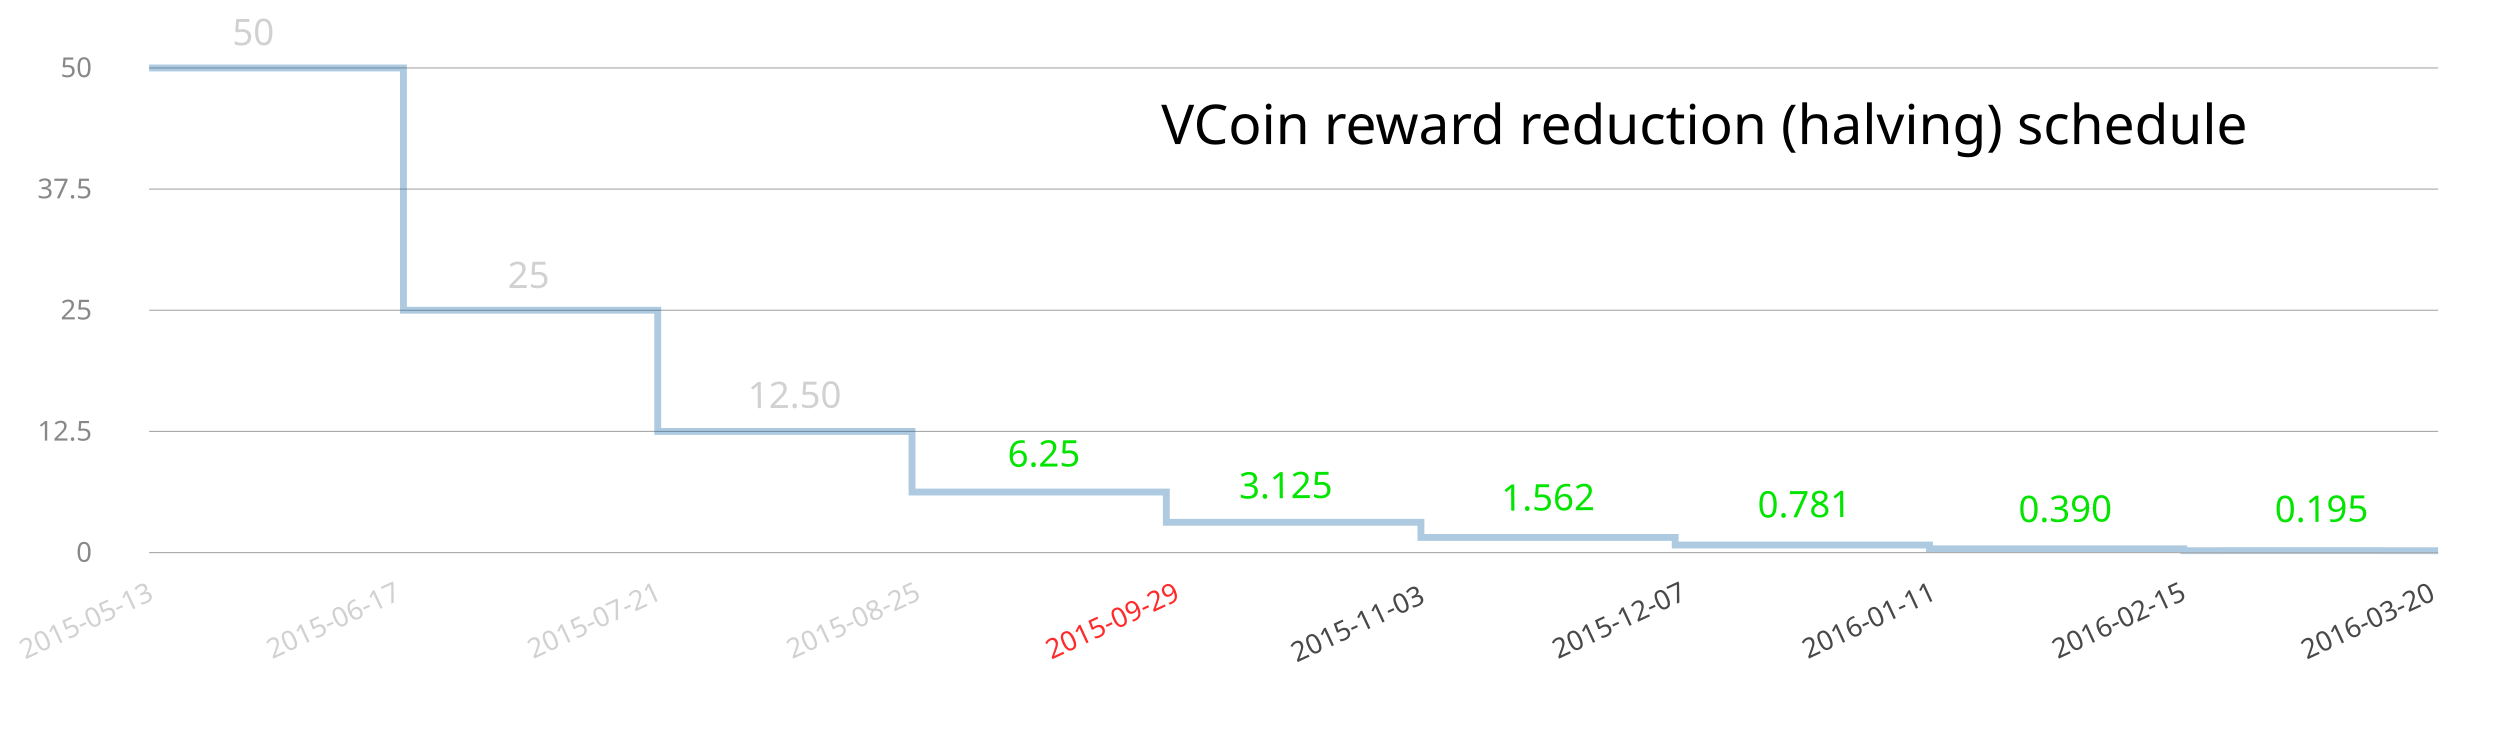
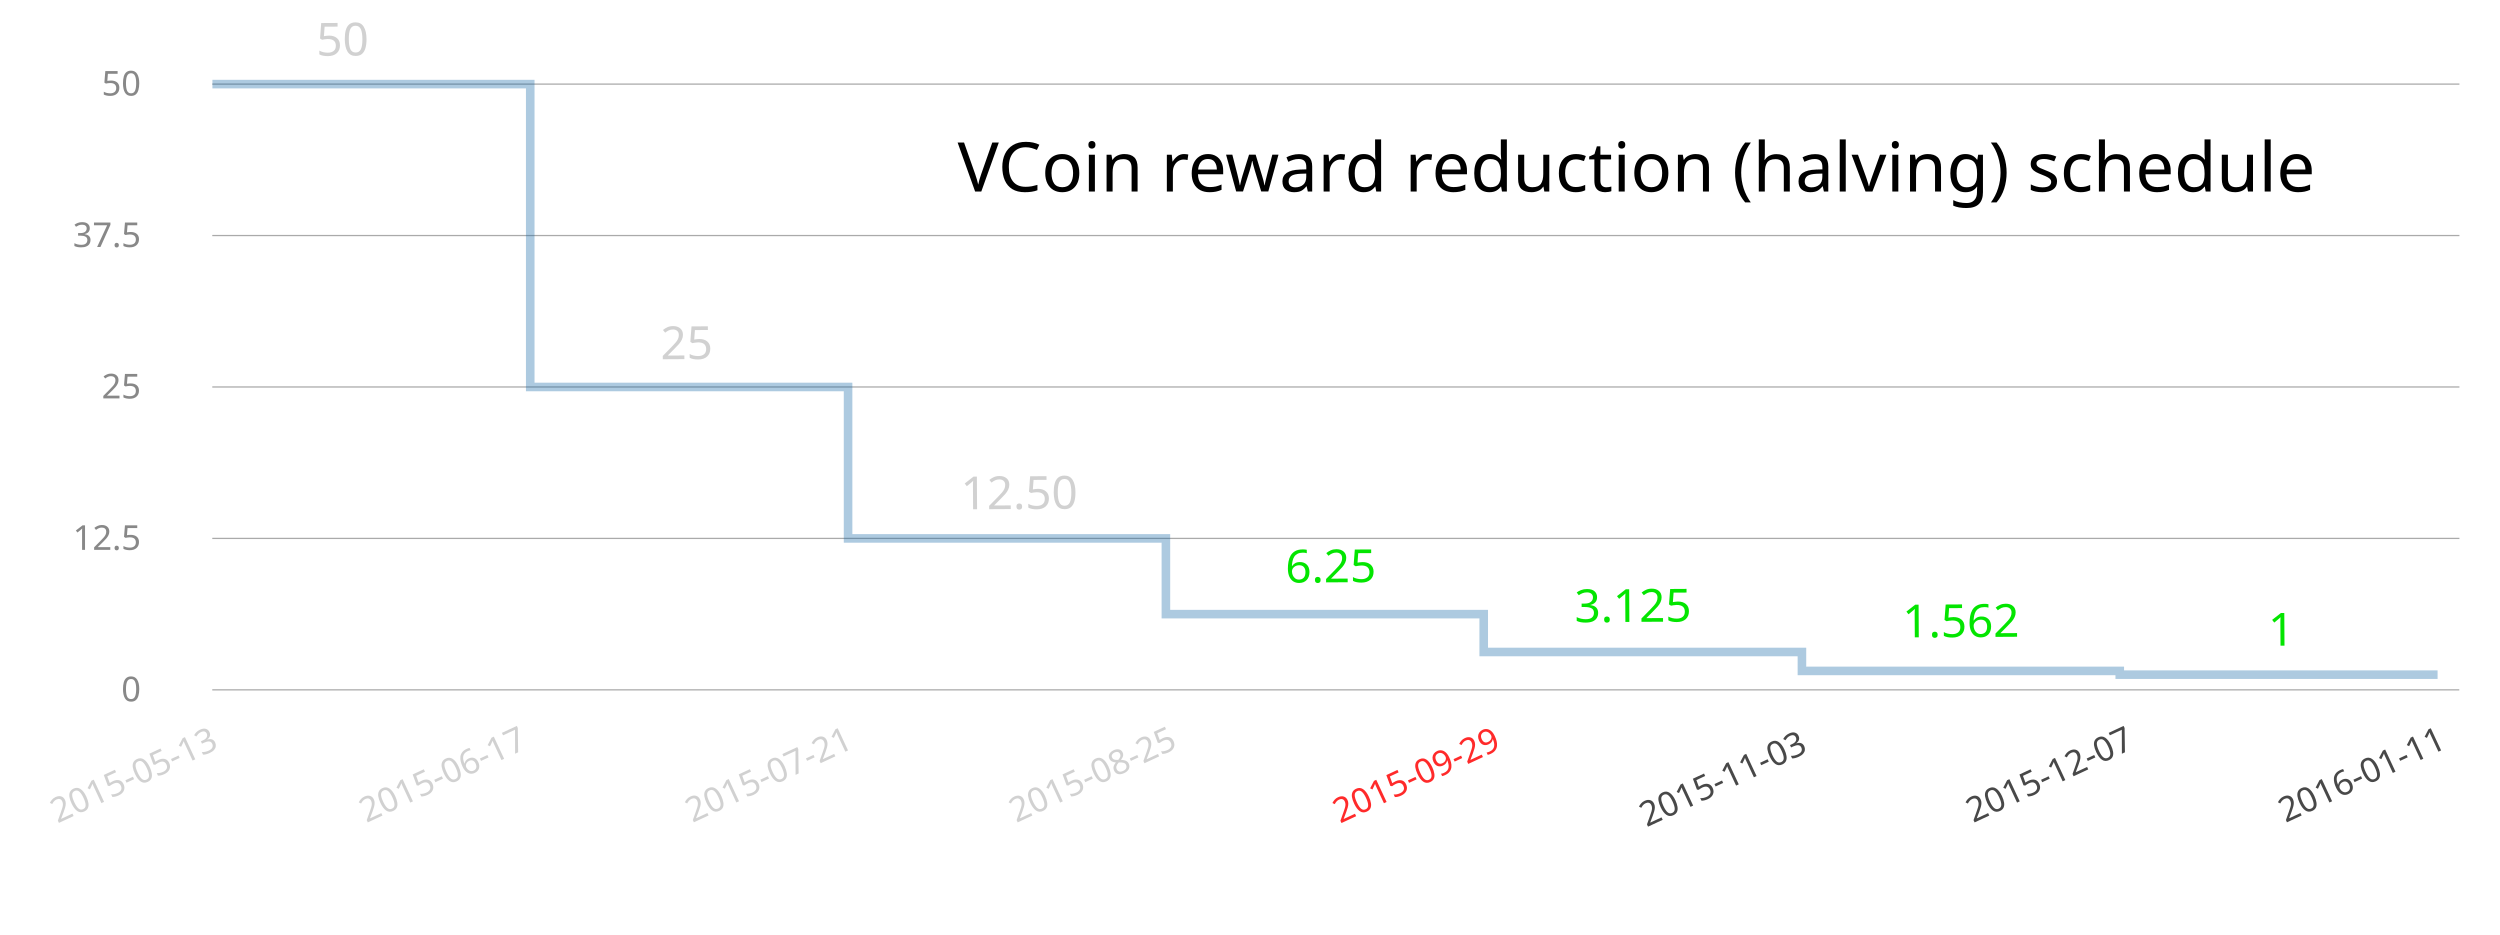
- <svg xmlns="http://www.w3.org/2000/svg" width="1092.5" height="323.344" id="svg2" version="1.1">
+ <svg xmlns="http://www.w3.org/2000/svg" width="874.125" height="326.781" id="svg2" version="1.1">
  <defs id="defs4" />
-   <g id="layer1" transform="translate(167.1484,-371.3158)">
+   <g id="layer1" transform="translate(176.25,-371.5938)">
    <text x="-126.977" y="559.85" font="10px &quot;Arial&quot;" style="font-size:12px;font-style:normal;font-variant:normal;font-weight:normal;font-stretch:normal;line-height:normal;text-anchor:end;fill:#888888;stroke:none;font-family:sans-serif" font-size="12px" font-weight="normal" id="text3137">
      <tspan dy="3.996" id="tspan3139">12.5</tspan>
    </text>
-     <path d="M -101.977,559.85 H 898.305" style="fill:none;stroke:#aaaaaa;stroke-width:0.5" id="path3141" />
+     <path d="M -102.03,559.85 H 683.685" style="fill:none;stroke:#aaaaaa;stroke-width:0.443" id="path3141" />
    <text x="-126.977" y="506.901" font="10px &quot;Arial&quot;" style="font-size:12px;font-style:normal;font-variant:normal;font-weight:normal;font-stretch:normal;line-height:normal;text-anchor:end;fill:#888888;stroke:none;font-family:sans-serif" font-size="12px" font-weight="normal" id="text3143">
      <tspan dy="4" id="tspan3145">25</tspan>
    </text>
-     <path d="M -101.977,506.901 H 898.305" style="fill:none;stroke:#aaaaaa;stroke-width:0.5" id="path3147" />
+     <path d="M -102.03,506.901 H 683.685" style="fill:none;stroke:#aaaaaa;stroke-width:0.443" id="path3147" />
    <text x="-126.977" y="453.952" font="10px &quot;Arial&quot;" style="font-size:12px;font-style:normal;font-variant:normal;font-weight:normal;font-stretch:normal;line-height:normal;text-anchor:end;fill:#888888;stroke:none;font-family:sans-serif" font-size="12px" font-weight="normal" id="text3149">
      <tspan dy="4.004" id="tspan3151">37.5</tspan>
    </text>
-     <path d="M -101.977,453.952 H 898.305" style="fill:none;stroke:#aaaaaa;stroke-width:0.5" id="path3153" />
+     <path d="M -102.03,453.952 H 683.685" style="fill:none;stroke:#aaaaaa;stroke-width:0.443" id="path3153" />
    <text x="-126.977" y="401.003" font="10px &quot;Arial&quot;" style="font-size:12px;font-style:normal;font-variant:normal;font-weight:normal;font-stretch:normal;line-height:normal;text-anchor:end;fill:#888888;stroke:none;font-family:sans-serif" font-size="12px" font-weight="normal" id="text3155">
      <tspan dy="4" id="tspan3157">50</tspan>
    </text>
-     <path d="M -101.977,401.003 H 898.305" style="fill:none;stroke:#aaaaaa;stroke-width:0.5" id="path3159" />
-     <path d="m -101.977,401.003 111.128,0 0,105.898 111.127,0 0,52.949 111.128,0 0,26.475 111.127,0 0,13.237 111.261,0 0,6.619 111.128,0 0,3.309 111.127,0 0,1.655 111.128,0 0,0.827 c 0,0 83.345,-0.103 111.127,0" style="fill:none;stroke:#0b62a4;stroke-width:3;opacity:0.337" id="path3201" />
+     <path d="M -102.03,401.003 H 683.685" style="fill:none;stroke:#aaaaaa;stroke-width:0.443" id="path3159" />
+     <path d="m -101.977,401.003 111.128,0 0,105.898 111.127,0 0,52.949 111.128,0 0,26.475 111.127,0 0,13.237 111.261,0 0,6.619 111.128,0 0,1.309 111.127,0" style="opacity:0.337;fill:none;stroke:#0b62a4;stroke-width:3" id="path3201" />
    <text x="-126.977" y="612.799" font="10px &quot;Arial&quot;" style="font-size:12px;font-style:normal;font-variant:normal;font-weight:normal;font-stretch:normal;line-height:normal;text-anchor:end;fill:#888888;stroke:none;font-family:sans-serif" font-size="12px" font-weight="normal" id="text3131">
      <tspan dy="4.007" id="tspan3133">0</tspan>
    </text>
-     <path d="M -101.977,612.799 H 898.305" style="fill:none;stroke:#aaaaaa;stroke-width:0.5" id="path3135" />
-     <text x="514.663" y="949.19" font="10px &quot;Arial&quot;" style="font-size:12px;font-style:normal;font-variant:normal;font-weight:normal;font-stretch:normal;line-height:normal;text-anchor:middle;fill:#484848;fill-opacity:1;stroke:none;font-family:sans-serif" font-size="12px" font-weight="normal" transform="matrix(0.9063134,-0.4226062,0.4226062,0.9063134,0,0)" id="text3161">
-       <tspan dy="4.007" id="tspan3163" style="fill:#484848;fill-opacity:1;font-size:12px">2016-03-20</tspan>
-     </text>
-     <text x="416.15" y="902.979" font="10px &quot;Arial&quot;" style="font-size:12px;font-style:normal;font-variant:normal;font-weight:normal;font-stretch:normal;line-height:normal;text-anchor:middle;fill:#484848;fill-opacity:1;stroke:none;font-family:sans-serif" font-size="12px" font-weight="normal" transform="matrix(0.9063134,-0.4226062,0.4226062,0.9063134,0,0)" id="text3165">
-       <tspan dy="4.007" id="tspan3167" style="fill:#484848;fill-opacity:1;font-size:12px">2016-02-15</tspan>
-     </text>
-     <text x="317.185" y="856.805" font="10px &quot;Arial&quot;" style="font-size:12px;font-style:normal;font-variant:normal;font-weight:normal;font-stretch:normal;line-height:normal;text-anchor:middle;fill:#484848;fill-opacity:1;stroke:none;font-family:sans-serif" font-size="12px" font-weight="normal" transform="matrix(0.9063134,-0.4226062,0.4226062,0.9063134,0,0)" id="text3169">
-       <tspan dy="4.007" id="tspan3171" style="fill:#484848;fill-opacity:1;font-size:12px">2016-01-11</tspan>
-     </text>
-     <text x="218.182" y="810.679" font="10px &quot;Arial&quot;" style="font-size:12px;font-style:normal;font-variant:normal;font-weight:normal;font-stretch:normal;line-height:normal;text-anchor:middle;fill:#484848;fill-opacity:1;stroke:none;font-family:sans-serif" font-size="12px" font-weight="normal" transform="matrix(0.9063134,-0.4226062,0.4226062,0.9063134,0,0)" id="text3173">
-       <tspan dy="4.007" id="tspan3175" style="fill:#484848;fill-opacity:1;font-size:12px">2015-12-07</tspan>
-     </text>
-     <text x="117.183" y="763.772" font="10px &quot;Arial&quot;" style="font-size:12px;font-style:normal;font-variant:normal;font-weight:normal;font-stretch:normal;line-height:normal;text-anchor:middle;fill:#484848;fill-opacity:1;stroke:none;font-family:sans-serif" font-size="12px" font-weight="normal" transform="matrix(0.9063134,-0.4226062,0.4226062,0.9063134,0,0)" id="text3181">
-       <tspan dy="4.007" id="tspan3183" style="fill:#484848;fill-opacity:1;font-size:12px">2015-11-03</tspan>
-       <tspan dy="4.007" style="fill:#484848;fill-opacity:1;font-size:12px" id="tspan4095" />
-       <tspan dy="4.007" style="fill:#484848;fill-opacity:1;font-size:12px" id="tspan4097" />
-     </text>
-     <text x="17.455" y="717.325" font="10px &quot;Arial&quot;" style="font-size:12px;font-style:normal;font-variant:normal;font-weight:normal;font-stretch:normal;line-height:normal;text-anchor:middle;fill:#484848;fill-opacity:1;stroke:none;font-family:sans-serif" font-size="12px" font-weight="normal" transform="matrix(0.9063134,-0.4226062,0.4226062,0.9063134,0,0)" id="text3185">
-       <tspan dy="4.007" id="tspan3187" style="fill:#ff2a2a;fill-opacity:1;font-size:12px">2015-09-29</tspan>
-     </text>
-     <text x="-85.055" y="669.271" font="10px &quot;Arial&quot;" style="font-size:12px;font-style:normal;font-variant:normal;font-weight:normal;font-stretch:normal;line-height:normal;text-anchor:middle;fill:#484848;fill-opacity:1;stroke:none;font-family:sans-serif" font-size="12px" font-weight="normal" transform="matrix(0.9063134,-0.4226062,0.4226062,0.9063134,0,0)" id="text3189">
-       <tspan dy="4.007" id="tspan3191" style="fill:#d1d1d1;fill-opacity:1;font-size:12px">2015-08-25</tspan>
-     </text>
-     <text x="-187.653" y="621.404" font="10px &quot;Arial&quot;" style="font-size:12px;font-style:normal;font-variant:normal;font-weight:normal;font-stretch:normal;line-height:normal;text-anchor:middle;fill:#484848;fill-opacity:1;stroke:none;font-family:sans-serif" font-size="12px" font-weight="normal" transform="matrix(0.9063134,-0.4226062,0.4226062,0.9063134,0,0)" id="text3193">
-       <tspan dy="4.007" id="tspan3195" style="fill:#d1d1d1;fill-opacity:1;font-size:12px">2015-07-21</tspan>
-     </text>
-     <text x="-290.999" y="573.252" font="10px &quot;Arial&quot;" style="font-size:12px;font-style:normal;font-variant:normal;font-weight:normal;font-stretch:normal;line-height:normal;text-anchor:middle;fill:#484848;fill-opacity:1;stroke:none;font-family:sans-serif" font-size="12px" font-weight="normal" transform="matrix(0.9063134,-0.4226062,0.4226062,0.9063134,0,0)" id="text3197">
-       <tspan dy="4.007" id="tspan3199" style="fill:#d1d1d1;fill-opacity:1;font-size:12px">2015-06-17</tspan>
-     </text>
-     <text id="text4091" transform="matrix(0.9063134,-0.4226062,0.4226062,0.9063134,0,0)" font-weight="normal" font-size="12px" style="font-size:12px;font-style:normal;font-variant:normal;font-weight:normal;font-stretch:normal;line-height:125%;text-anchor:middle;fill:#484848;fill-opacity:1;stroke:none;font-family:sans-serif;-inkscape-font-specification:sans-serif;text-align:center;writing-mode:lr" font="10px &quot;Arial&quot;" y="527.765" x="-388.953">
-       <tspan style="fill:#d1d1d1;fill-opacity:1;-inkscape-font-specification:sans-serif;font-family:sans-serif;font-weight:normal;font-style:normal;font-stretch:normal;font-variant:normal;font-size:12px;text-anchor:middle;text-align:center;writing-mode:lr;line-height:125%" id="tspan4093" dy="4.007">2015-05-13</tspan>
-     </text>
-     <g id="g4157">
-       <text id="text3177" transform="matrix(0.9999822,-0.00595801,0.00595801,0.9999822,0,0)" font-weight="normal" font-size="12px" style="font-size:16px;font-style:normal;font-variant:normal;font-weight:500;font-stretch:normal;text-align:center;line-height:125%;writing-mode:lr;text-anchor:middle;fill:#e65400;fill-opacity:1;stroke:none;font-family:sans-serif;-inkscape-font-specification:sans-serif" font="10px &quot;Arial&quot;" y="390.688" x="-58.771">
-         <tspan id="tspan4131" style="fill:#d1d1d1;fill-opacity:1">50</tspan>
+     <path d="M -102.03,612.799 H 683.634" style="fill:none;stroke:#aaaaaa;stroke-width:0.443" id="path3135" />
+     <g id="g3083">
+       <text id="text3169" transform="matrix(0.9063134,-0.4226062,0.4226062,0.9063134,0,0)" font-weight="normal" font-size="12px" style="font-size:12px;font-style:normal;font-variant:normal;font-weight:normal;font-stretch:normal;line-height:normal;text-anchor:middle;fill:#484848;fill-opacity:1;stroke:none;font-family:sans-serif" font="10px &quot;Arial&quot;" y="856.805" x="317.185">
+         <tspan style="font-size:12px;fill:#484848;fill-opacity:1" id="tspan3171" dy="4.007">2016-01-11</tspan>
      </text>
-       <text x="60.92" y="497.533" font="10px &quot;Arial&quot;" style="font-size:16px;font-style:normal;font-variant:normal;font-weight:500;font-stretch:normal;text-align:center;line-height:125%;writing-mode:lr;text-anchor:middle;fill:#e65400;fill-opacity:1;stroke:none;font-family:Ubuntu;-inkscape-font-specification:Ubuntu Medium" font-size="12px" font-weight="normal" transform="matrix(0.9999822,-0.00595801,0.00595801,0.9999822,0,0)" id="text4099">
-         <tspan id="tspan4133" style="-inkscape-font-specification:sans-serif;font-family:sans-serif;fill:#d1d1d1;fill-opacity:1">25</tspan>
+       <text id="text3173" transform="matrix(0.9063134,-0.4226062,0.4226062,0.9063134,0,0)" font-weight="normal" font-size="12px" style="font-size:12px;font-style:normal;font-variant:normal;font-weight:normal;font-stretch:normal;line-height:normal;text-anchor:middle;fill:#484848;fill-opacity:1;stroke:none;font-family:sans-serif" font="10px &quot;Arial&quot;" y="810.679" x="218.182">
+         <tspan style="font-size:12px;fill:#484848;fill-opacity:1" id="tspan3175" dy="4.007">2015-12-07</tspan>
      </text>
-       <text id="text4103" transform="matrix(0.9999822,-0.00595801,0.00595801,0.9999822,0,0)" font-weight="normal" font-size="12px" style="font-size:16px;font-style:normal;font-variant:normal;font-weight:500;font-stretch:normal;text-align:center;line-height:125%;writing-mode:lr;text-anchor:middle;fill:#e65400;fill-opacity:1;stroke:none;font-family:Ubuntu;-inkscape-font-specification:Ubuntu Medium" font="10px &quot;Arial&quot;" y="550.631" x="176.865">
-         <tspan id="tspan4135" style="-inkscape-font-specification:sans-serif;font-family:sans-serif;fill:#d1d1d1;fill-opacity:1">12.50</tspan>
+       <text id="text3181" transform="matrix(0.9063134,-0.4226062,0.4226062,0.9063134,0,0)" font-weight="normal" font-size="12px" style="font-size:12px;font-style:normal;font-variant:normal;font-weight:normal;font-stretch:normal;line-height:normal;text-anchor:middle;fill:#484848;fill-opacity:1;stroke:none;font-family:sans-serif" font="10px &quot;Arial&quot;" y="763.772" x="117.183">
+         <tspan style="font-size:12px;fill:#484848;fill-opacity:1" id="tspan3183" dy="4.007">2015-11-03</tspan>
+         <tspan id="tspan4095" style="font-size:12px;fill:#484848;fill-opacity:1" dy="4.007" />
+         <tspan id="tspan4097" style="font-size:12px;fill:#484848;fill-opacity:1" dy="4.007" />
      </text>
-       <text x="285.654" y="576.922" font="10px &quot;Arial&quot;" style="font-size:16px;font-style:normal;font-variant:normal;font-weight:500;font-stretch:normal;text-align:center;line-height:125%;writing-mode:lr;text-anchor:middle;fill:#e65400;fill-opacity:1;stroke:none;font-family:sans-serif;-inkscape-font-specification:sans-serif" font-size="12px" font-weight="normal" transform="matrix(0.9999822,-0.00595801,0.00595801,0.9999822,0,0)" id="text4107">
-         <tspan id="tspan4137" style="fill:#03e500;fill-opacity:1">6.25</tspan>
+       <text id="text3185" transform="matrix(0.9063134,-0.4226062,0.4226062,0.9063134,0,0)" font-weight="normal" font-size="12px" style="font-size:12px;font-style:normal;font-variant:normal;font-weight:normal;font-stretch:normal;line-height:normal;text-anchor:middle;fill:#484848;fill-opacity:1;stroke:none;font-family:sans-serif" font="10px &quot;Arial&quot;" y="717.325" x="17.455">
+         <tspan style="font-size:12px;fill:#ff2a2a;fill-opacity:1" id="tspan3187" dy="4.007">2015-09-29</tspan>
      </text>
-       <text id="text4111" transform="matrix(0.9999822,-0.00595801,0.00595801,0.9999822,0,0)" font-weight="normal" font-size="12px" style="font-size:16px;font-style:normal;font-variant:normal;font-weight:500;font-stretch:normal;text-align:center;line-height:125%;writing-mode:lr;text-anchor:middle;fill:#03e500;fill-opacity:1;stroke:none;font-family:sans-serif;-inkscape-font-specification:sans-serif" font="10px &quot;Arial&quot;" y="591.373" x="391.261">
-         <tspan id="tspan4139">3.125</tspan>
+       <text id="text3189" transform="matrix(0.9063134,-0.4226062,0.4226062,0.9063134,0,0)" font-weight="normal" font-size="12px" style="font-size:12px;font-style:normal;font-variant:normal;font-weight:normal;font-stretch:normal;line-height:normal;text-anchor:middle;fill:#484848;fill-opacity:1;stroke:none;font-family:sans-serif" font="10px &quot;Arial&quot;" y="669.271" x="-85.055">
+         <tspan style="font-size:12px;fill:#d1d1d1;fill-opacity:1" id="tspan3191" dy="4.007">2015-08-25</tspan>
      </text>
-       <text x="505.861" y="597.373" font="10px &quot;Arial&quot;" style="font-size:16px;font-style:normal;font-variant:normal;font-weight:500;font-stretch:normal;text-align:center;line-height:125%;writing-mode:lr;text-anchor:middle;fill:#03e500;fill-opacity:1;stroke:none;font-family:sans-serif;-inkscape-font-specification:sans-serif" font-size="12px" font-weight="normal" transform="matrix(0.9999822,-0.00595801,0.00595801,0.9999822,0,0)" id="text4115">
-         <tspan id="tspan4155">1.562</tspan>
+       <text id="text3193" transform="matrix(0.9063134,-0.4226062,0.4226062,0.9063134,0,0)" font-weight="normal" font-size="12px" style="font-size:12px;font-style:normal;font-variant:normal;font-weight:normal;font-stretch:normal;line-height:normal;text-anchor:middle;fill:#484848;fill-opacity:1;stroke:none;font-family:sans-serif" font="10px &quot;Arial&quot;" y="621.404" x="-187.653">
+         <tspan style="font-size:12px;fill:#d1d1d1;fill-opacity:1" id="tspan3195" dy="4.007">2015-07-21</tspan>
      </text>
-       <text id="text4119" transform="matrix(0.9999822,-0.00595801,0.00595801,0.9999822,0,0)" font-weight="normal" font-size="12px" style="font-size:16px;font-style:normal;font-variant:normal;font-weight:500;font-stretch:normal;text-align:center;line-height:125%;writing-mode:lr;text-anchor:middle;fill:#03e500;fill-opacity:1;stroke:none;font-family:sans-serif;-inkscape-font-specification:sans-serif" font="10px &quot;Arial&quot;" y="601.039" x="617.84">
-         <tspan id="tspan4153">0.781</tspan>
+       <text id="text3197" transform="matrix(0.9063134,-0.4226062,0.4226062,0.9063134,0,0)" font-weight="normal" font-size="12px" style="font-size:12px;font-style:normal;font-variant:normal;font-weight:normal;font-stretch:normal;line-height:normal;text-anchor:middle;fill:#484848;fill-opacity:1;stroke:none;font-family:sans-serif" font="10px &quot;Arial&quot;" y="573.252" x="-290.999">
+         <tspan style="font-size:12px;fill:#d1d1d1;fill-opacity:1" id="tspan3199" dy="4.007">2015-06-17</tspan>
      </text>
-       <text x="731.825" y="603.718" font="10px &quot;Arial&quot;" style="font-size:16px;font-style:normal;font-variant:normal;font-weight:500;font-stretch:normal;text-align:center;line-height:125%;writing-mode:lr;text-anchor:middle;fill:#03e500;fill-opacity:1;stroke:none;font-family:sans-serif;-inkscape-font-specification:sans-serif" font-size="12px" font-weight="normal" transform="matrix(0.9999822,-0.00595801,0.00595801,0.9999822,0,0)" id="text4123">
-         <tspan id="tspan4151">0.390</tspan>
-       </text>
-       <text id="text4127" transform="matrix(0.9999822,-0.00595801,0.00595801,0.9999822,0,0)" font-weight="normal" font-size="12px" style="font-size:16px;font-style:normal;font-variant:normal;font-weight:500;font-stretch:normal;text-align:center;line-height:125%;writing-mode:lr;text-anchor:middle;fill:#03e500;fill-opacity:1;stroke:none;font-family:sans-serif;-inkscape-font-specification:sans-serif" font="10px &quot;Arial&quot;" y="604.385" x="843.821">
-         <tspan id="tspan4149">0.195</tspan>
+       <text x="-388.953" y="527.765" font="10px &quot;Arial&quot;" style="font-size:12px;font-style:normal;font-variant:normal;font-weight:normal;font-stretch:normal;text-align:center;line-height:125%;writing-mode:lr-tb;text-anchor:middle;fill:#484848;fill-opacity:1;stroke:none;font-family:sans-serif;-inkscape-font-specification:sans-serif" font-size="12px" font-weight="normal" transform="matrix(0.9063134,-0.4226062,0.4226062,0.9063134,0,0)" id="text4091">
+         <tspan dy="4.007" id="tspan4093" style="font-size:12px;font-style:normal;font-variant:normal;font-weight:normal;font-stretch:normal;text-align:center;line-height:125%;writing-mode:lr-tb;text-anchor:middle;fill:#d1d1d1;fill-opacity:1;font-family:sans-serif;-inkscape-font-specification:sans-serif">2015-05-13</tspan>
      </text>
    </g>
-     <text xml:space="preserve" style="font-size:24px;font-style:normal;font-variant:normal;font-weight:normal;font-stretch:normal;text-align:center;line-height:125%;letter-spacing:0px;word-spacing:0px;writing-mode:lr-tb;text-anchor:middle;fill:#000000;fill-opacity:1;stroke:none;font-family:sans-serif;-inkscape-font-specification:sans-serif" x="593.248" y="434.264" id="text4177">
-       <tspan id="tspan4179" x="593.248" y="434.264">VCoin reward reduction (halving) schedule</tspan>
+     <g id="g3067">
+       <text id="text3177" transform="matrix(0.9999822,-0.00595801,0.00595801,0.9999822,0,0)" font-weight="normal" font-size="12px" style="font-size:16px;font-style:normal;font-variant:normal;font-weight:500;font-stretch:normal;text-align:center;line-height:125%;writing-mode:lr-tb;text-anchor:middle;fill:#e65400;fill-opacity:1;stroke:none;font-family:sans-serif;-inkscape-font-specification:sans-serif" font="10px &quot;Arial&quot;" y="390.688" x="-58.771">
+         <tspan id="tspan4131" style="fill:#d1d1d1;fill-opacity:1" x="-58.771" y="390.688">50</tspan>
+       </text>
+       <text x="60.92" y="497.533" font="10px &quot;Arial&quot;" style="font-size:16px;font-style:normal;font-variant:normal;font-weight:500;font-stretch:normal;text-align:center;line-height:125%;writing-mode:lr-tb;text-anchor:middle;fill:#e65400;fill-opacity:1;stroke:none;font-family:Ubuntu;-inkscape-font-specification:Ubuntu Medium" font-size="12px" font-weight="normal" transform="matrix(0.9999822,-0.00595801,0.00595801,0.9999822,0,0)" id="text4099">
+         <tspan id="tspan4133" style="fill:#d1d1d1;fill-opacity:1;font-family:sans-serif;-inkscape-font-specification:sans-serif" x="60.92" y="497.533">25</tspan>
+       </text>
+       <text id="text4103" transform="matrix(0.9999822,-0.00595801,0.00595801,0.9999822,0,0)" font-weight="normal" font-size="12px" style="font-size:16px;font-style:normal;font-variant:normal;font-weight:500;font-stretch:normal;text-align:center;line-height:125%;writing-mode:lr-tb;text-anchor:middle;fill:#e65400;fill-opacity:1;stroke:none;font-family:Ubuntu;-inkscape-font-specification:Ubuntu Medium" font="10px &quot;Arial&quot;" y="550.631" x="176.865">
+         <tspan id="tspan4135" style="fill:#d1d1d1;fill-opacity:1;font-family:sans-serif;-inkscape-font-specification:sans-serif" x="176.865" y="550.631">12.50</tspan>
+       </text>
+       <text x="285.654" y="576.922" font="10px &quot;Arial&quot;" style="font-size:16px;font-style:normal;font-variant:normal;font-weight:500;font-stretch:normal;text-align:center;line-height:125%;writing-mode:lr-tb;text-anchor:middle;fill:#e65400;fill-opacity:1;stroke:none;font-family:sans-serif;-inkscape-font-specification:sans-serif" font-size="12px" font-weight="normal" transform="matrix(0.9999822,-0.00595801,0.00595801,0.9999822,0,0)" id="text4107">
+         <tspan id="tspan4137" style="fill:#03e500;fill-opacity:1" x="285.654" y="576.922">6.25</tspan>
+       </text>
+       <text id="text4111" transform="matrix(0.9999822,-0.00595801,0.00595801,0.9999822,0,0)" font-weight="normal" font-size="12px" style="font-size:16px;font-style:normal;font-variant:normal;font-weight:500;font-stretch:normal;text-align:center;line-height:125%;writing-mode:lr-tb;text-anchor:middle;fill:#03e500;fill-opacity:1;stroke:none;font-family:sans-serif;-inkscape-font-specification:sans-serif" font="10px &quot;Arial&quot;" y="591.373" x="391.261">
+         <tspan id="tspan4139" x="391.261" y="591.373">3.125</tspan>
+       </text>
+       <text x="505.861" y="597.373" font="10px &quot;Arial&quot;" style="font-size:16px;font-style:normal;font-variant:normal;font-weight:500;font-stretch:normal;text-align:center;line-height:125%;writing-mode:lr-tb;text-anchor:middle;fill:#03e500;fill-opacity:1;stroke:none;font-family:sans-serif;-inkscape-font-specification:sans-serif" font-size="12px" font-weight="normal" transform="matrix(0.9999822,-0.00595801,0.00595801,0.9999822,0,0)" id="text4115">
+         <tspan id="tspan4155" x="505.861" y="597.373">1.562</tspan>
+       </text>
+       <text id="text4119" transform="matrix(0.9999822,-0.00595801,0.00595801,0.9999822,0,0)" font-weight="normal" font-size="12px" style="font-size:16px;font-style:normal;font-variant:normal;font-weight:500;font-stretch:normal;text-align:center;line-height:125%;writing-mode:lr-tb;text-anchor:middle;fill:#03e500;fill-opacity:1;stroke:none;font-family:sans-serif;-inkscape-font-specification:sans-serif" font="10px &quot;Arial&quot;" y="601.039" x="617.84">
+         <tspan id="tspan4153" x="617.84" y="601.039">1</tspan>
+       </text>
+     </g>
+     <text xml:space="preserve" style="font-size:24px;font-style:normal;font-variant:normal;font-weight:normal;font-stretch:normal;text-align:center;line-height:125%;letter-spacing:0px;word-spacing:0px;writing-mode:lr-tb;text-anchor:middle;fill:#000000;fill-opacity:1;stroke:none;font-family:sans-serif;-inkscape-font-specification:sans-serif" x="411.527" y="438.565" id="text4177">
+       <tspan id="tspan4179" x="411.527" y="438.565">VCoin reward reduction (halving) schedule</tspan>
    </text>
  </g>
</svg>
